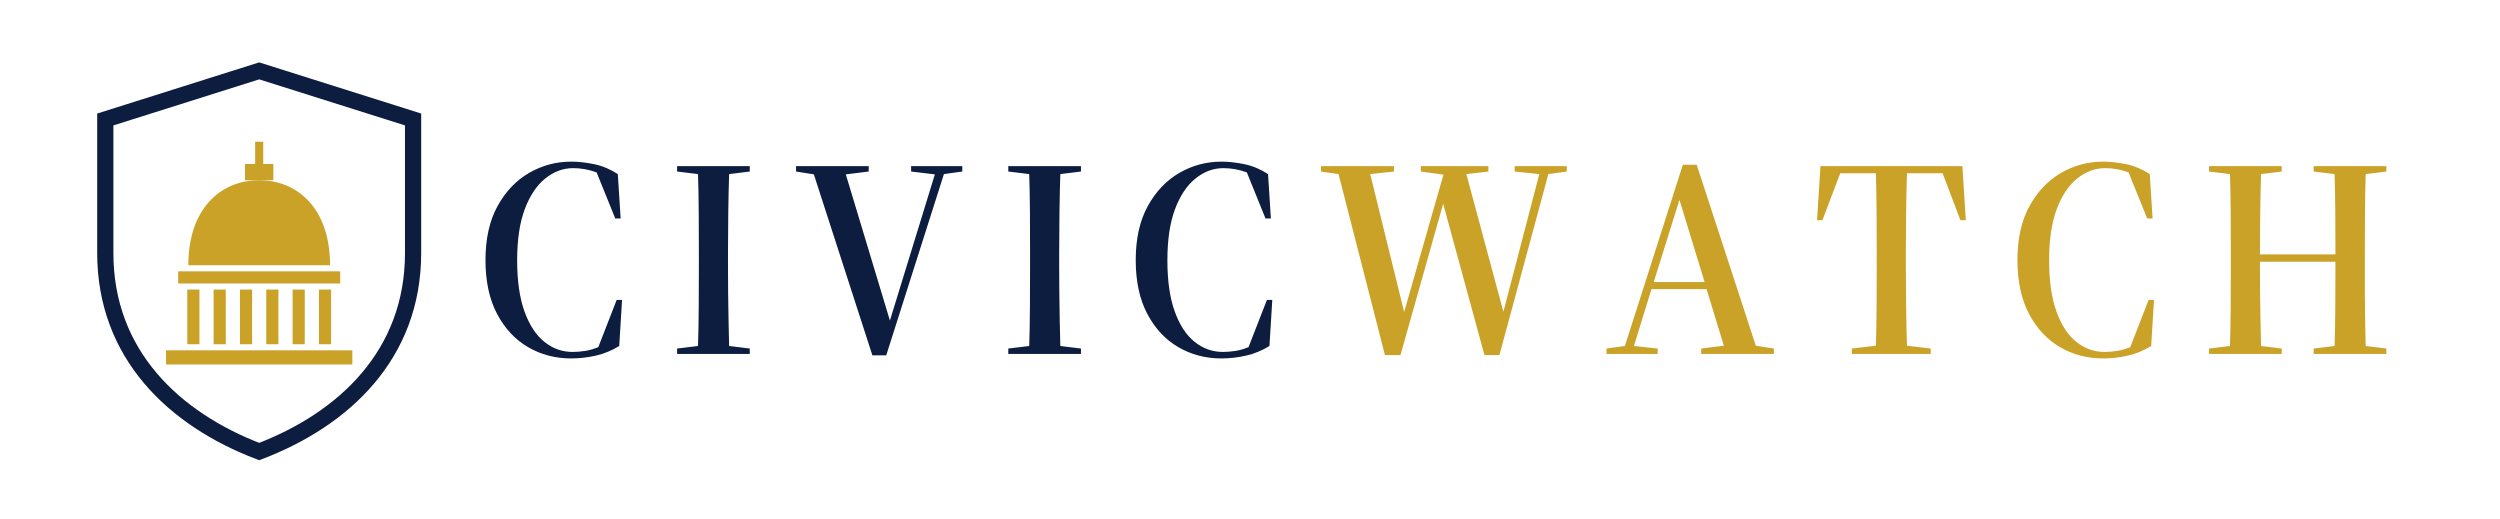
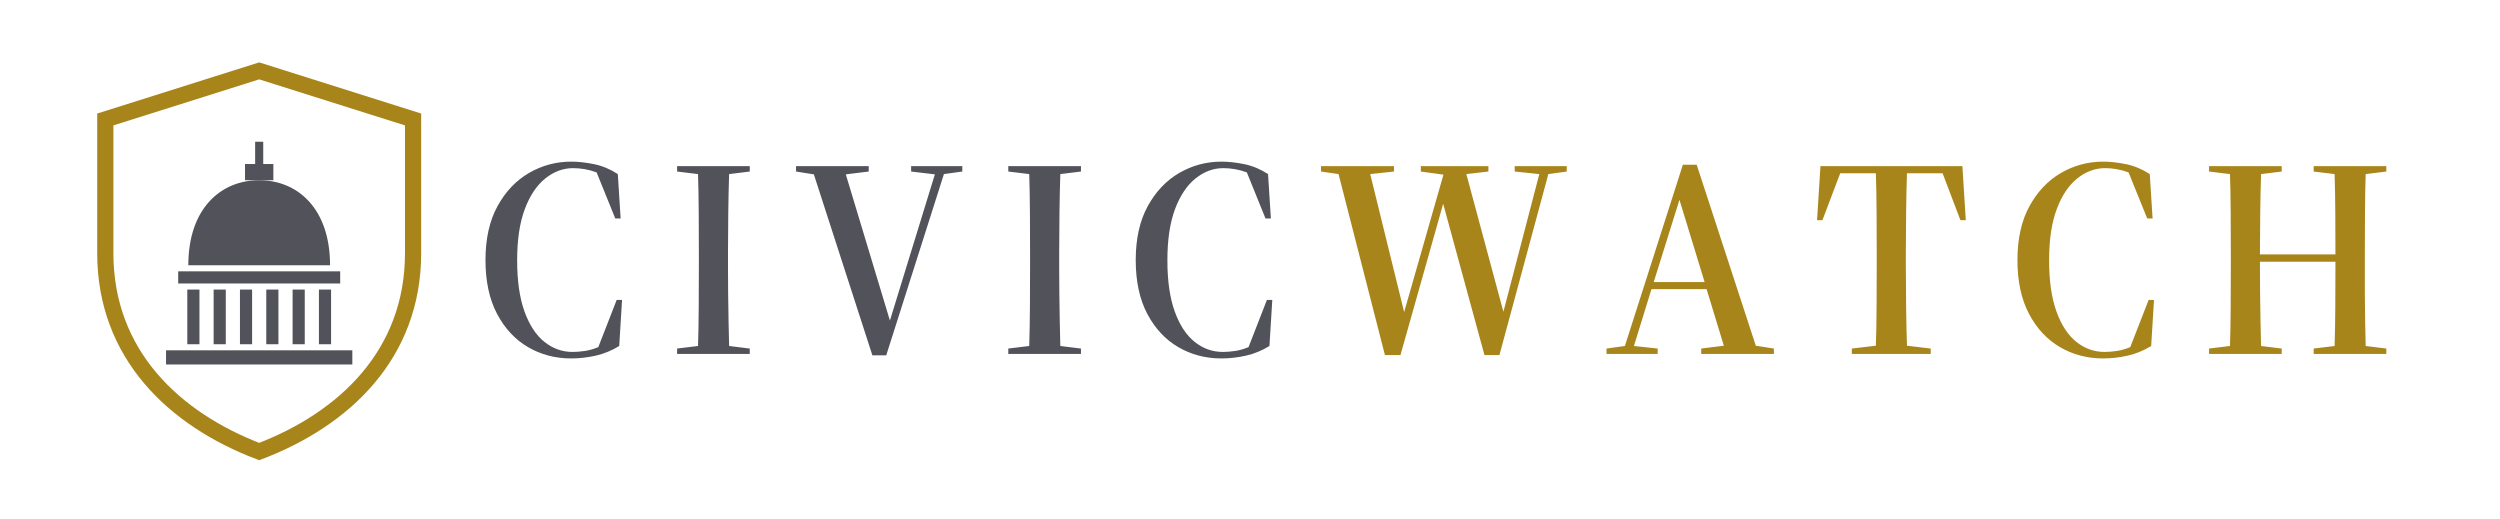
<svg xmlns="http://www.w3.org/2000/svg" width="1061" height="220" viewBox="0 0 1061 220">
  <g transform="scale(0.4296875)">
-     <path d="M256 70 L408 118 L408 250 C408 350 340 414 256 446 C172 414 104 350 104 250 L104 118 Z" fill="none" stroke="#0C1D3F" stroke-width="16" stroke-linejoin="miter" />
-     <rect x="252" y="140" width="8" height="26" fill="#C9A227" />
-     <rect x="242" y="162" width="28" height="16" fill="#C9A227" />
-     <path d="M186 262 C186 206 218 178 256 178 C294 178 326 206 326 262 Z" fill="#C9A227" />
-     <rect x="176" y="268" width="160" height="12" fill="#C9A227" />
-     <rect x="185" y="286" width="12" height="54" fill="#C9A227" />
-     <rect x="211" y="286" width="12" height="54" fill="#C9A227" />
-     <rect x="237" y="286" width="12" height="54" fill="#C9A227" />
-     <rect x="263" y="286" width="12" height="54" fill="#C9A227" />
-     <rect x="289" y="286" width="12" height="54" fill="#C9A227" />
-     <rect x="315" y="286" width="12" height="54" fill="#C9A227" />
-     <rect x="164" y="346" width="184" height="14" fill="#C9A227" />
+     <path d="M256 70 L408 118 L408 250 C408 350 340 414 256 446 C172 414 104 350 104 250 L104 118 Z" fill="none" stroke="#A8851A" stroke-width="16" stroke-linejoin="miter" />
+     <rect x="252" y="140" width="8" height="26" fill="#52525B" />
+     <rect x="242" y="162" width="28" height="16" fill="#52525B" />
+     <path d="M186 262 C186 206 218 178 256 178 C294 178 326 206 326 262 Z" fill="#52525B" />
+     <rect x="176" y="268" width="160" height="12" fill="#52525B" />
+     <rect x="185" y="286" width="12" height="54" fill="#52525B" />
+     <rect x="211" y="286" width="12" height="54" fill="#52525B" />
+     <rect x="237" y="286" width="12" height="54" fill="#52525B" />
+     <rect x="263" y="286" width="12" height="54" fill="#52525B" />
+     <rect x="289" y="286" width="12" height="54" fill="#52525B" />
+     <rect x="315" y="286" width="12" height="54" fill="#52525B" />
+     <rect x="164" y="346" width="184" height="14" fill="#52525B" />
  </g>
-   <path transform="translate(201 150.2)" d="M41.4 1.92Q31.32 1.92 23.1 -2.88Q14.88 -7.68 9.96 -16.98Q5.04 -26.28 5.04 -39.84Q5.04 -53.4 10.14 -62.7Q15.24 -72.0 23.52 -76.8Q31.8 -81.6 41.4 -81.6Q45.96 -81.6 51.18 -80.52Q56.4 -79.44 61.2 -76.32L62.4 -57.48H60.12L52.2 -77.04Q49.56 -78.0 47.1 -78.42Q44.64 -78.84 42.24 -78.84Q35.88 -78.84 30.42 -74.46Q24.96 -70.08 21.72 -61.44Q18.48 -52.8 18.48 -39.72Q18.48 -26.64 21.6 -18.0Q24.72 -9.36 30.06 -5.1Q35.4 -0.84 42.0 -0.84Q44.52 -0.84 47.28 -1.26Q50.04 -1.68 52.92 -2.88L60.72 -22.92H63.0L61.8 -3.36Q57.12 -0.48 51.9 0.72Q46.68 1.92 41.4 1.92Z M86.36 -77.4V-79.68H117.2V-77.4L108.44 -76.32Q108.2 -69.24 108.08 -60.12Q107.96 -51.0 107.96 -42.84V-37.56Q107.96 -32.04 108.02 -25.92Q108.08 -19.8 108.2 -13.98Q108.32 -8.16 108.44 -3.36L117.2 -2.28V0.0H86.36V-2.28L95.24 -3.36Q95.48 -10.56 95.54 -19.86Q95.6 -29.16 95.6 -37.56V-42.84Q95.6 -51.0 95.54 -60.12Q95.48 -69.24 95.24 -76.32Z M136.84 -77.4V-79.68H167.68V-77.4L157.96 -76.2L176.68 -14.16L195.76 -76.2L185.68 -77.4V-79.68H207.4V-77.4L199.6 -76.32L175.12 0.6H169.24L144.4 -76.2Z M226.92 -77.4V-79.68H257.76V-77.4L249.0 -76.32Q248.76 -69.24 248.64 -60.12Q248.52 -51.0 248.52 -42.84V-37.56Q248.52 -32.04 248.58 -25.92Q248.64 -19.8 248.76 -13.98Q248.88 -8.16 249.0 -3.36L257.76 -2.28V0.0H226.92V-2.28L235.8 -3.36Q236.04 -10.56 236.1 -19.86Q236.16 -29.16 236.16 -37.56V-42.84Q236.16 -51.0 236.1 -60.12Q236.04 -69.24 235.8 -76.32Z M317.36 1.92Q307.28 1.92 299.06 -2.88Q290.84 -7.68 285.92 -16.98Q281.0 -26.28 281.0 -39.84Q281.0 -53.4 286.1 -62.7Q291.2 -72.0 299.48 -76.8Q307.76 -81.6 317.36 -81.6Q321.92 -81.6 327.14 -80.52Q332.36 -79.44 337.16 -76.32L338.36 -57.48H336.08L328.16 -77.04Q325.52 -78.0 323.06 -78.42Q320.6 -78.84 318.2 -78.84Q311.84 -78.84 306.38 -74.46Q300.92 -70.08 297.68 -61.44Q294.44 -52.8 294.44 -39.72Q294.44 -26.64 297.56 -18.0Q300.68 -9.36 306.02 -5.1Q311.36 -0.84 317.96 -0.84Q320.48 -0.84 323.24 -1.26Q326.0 -1.68 328.88 -2.88L336.68 -22.92H338.96L337.76 -3.36Q333.08 -0.48 327.86 0.72Q322.64 1.92 317.36 1.92Z" fill="#0C1D3F" />
-   <path transform="translate(559.2 150.2)" d="M83.64 -77.4V-79.68H105.72V-77.4L97.92 -76.32L77.16 0.48H70.8L53.28 -63.72L35.16 0.48H28.56L8.88 -76.32L1.44 -77.4V-79.68H32.4V-77.4L22.32 -76.32L36.72 -17.76L53.4 -76.08L43.8 -77.4V-79.68H72.48V-77.4L63.12 -76.32L78.84 -17.88L94.08 -76.32Z M122.6 0.0V-2.28L130.4 -3.36L155.0 -80.28H160.88L185.96 -3.48L193.64 -2.28V0.0H162.8V-2.28L172.4 -3.48L165.08 -27.48H141.68L134.24 -3.36L144.32 -2.28V0.0ZM142.64 -30.48H164.24L153.56 -65.4Z M211.96 -56.76 213.4 -79.68H273.64L275.08 -56.76H272.8L265.24 -76.68H250.12Q249.88 -69.6 249.76 -60.36Q249.64 -51.12 249.64 -42.84V-37.56Q249.64 -29.16 249.76 -19.86Q249.88 -10.56 250.12 -3.48L260.2 -2.28V0.0H226.72V-2.28L236.92 -3.48Q237.16 -10.56 237.22 -19.86Q237.28 -29.16 237.28 -37.56V-42.84Q237.28 -51.12 237.22 -60.36Q237.16 -69.6 236.92 -76.68H221.8L214.24 -56.76Z M333.36 1.92Q323.28 1.92 315.06 -2.88Q306.84 -7.68 301.92 -16.98Q297.0 -26.28 297.0 -39.84Q297.0 -53.4 302.1 -62.7Q307.2 -72.0 315.48 -76.8Q323.76 -81.6 333.36 -81.6Q337.92 -81.6 343.14 -80.52Q348.36 -79.44 353.16 -76.32L354.36 -57.48H352.08L344.16 -77.04Q341.52 -78.0 339.06 -78.42Q336.6 -78.84 334.2 -78.84Q327.84 -78.84 322.38 -74.46Q316.92 -70.08 313.68 -61.44Q310.44 -52.8 310.44 -39.72Q310.44 -26.64 313.56 -18.0Q316.68 -9.36 322.02 -5.1Q327.36 -0.84 333.96 -0.84Q336.48 -0.84 339.24 -1.26Q342.0 -1.68 344.88 -2.88L352.68 -22.92H354.96L353.76 -3.36Q349.08 -0.48 343.86 0.72Q338.64 1.92 333.36 1.92Z M378.32 -77.4V-79.68H409.16V-77.4L400.4 -76.32Q400.16 -69.24 400.04 -60.12Q399.92 -51.0 399.92 -42.84V-42.24H431.96V-42.84Q431.96 -51.0 431.9 -60.12Q431.84 -69.24 431.6 -76.32L422.72 -77.4V-79.68H453.56V-77.4L444.8 -76.32Q444.56 -69.24 444.5 -60.12Q444.44 -51.0 444.44 -42.84V-37.56Q444.44 -32.04 444.44 -25.92Q444.44 -19.8 444.56 -13.98Q444.68 -8.16 444.8 -3.36L453.56 -2.28V0.0H422.72V-2.28L431.6 -3.36Q431.84 -10.56 431.9 -19.86Q431.96 -29.16 431.96 -37.56V-39.12H399.92V-37.56Q399.92 -32.04 399.98 -25.92Q400.04 -19.8 400.16 -13.98Q400.28 -8.16 400.4 -3.36L409.16 -2.28V0.0H378.32V-2.28L387.2 -3.36Q387.44 -10.56 387.5 -19.86Q387.56 -29.16 387.56 -37.56V-42.84Q387.56 -51.0 387.5 -60.12Q387.44 -69.24 387.2 -76.32Z" fill="#C9A227" />
+   <path transform="translate(201 150.2)" d="M41.4 1.92Q31.32 1.92 23.1 -2.88Q14.88 -7.68 9.96 -16.98Q5.04 -26.28 5.04 -39.84Q5.04 -53.4 10.14 -62.7Q15.24 -72.0 23.52 -76.8Q31.8 -81.6 41.4 -81.6Q45.96 -81.6 51.18 -80.52Q56.4 -79.44 61.2 -76.32L62.4 -57.48H60.12L52.2 -77.04Q49.56 -78.0 47.1 -78.42Q44.64 -78.84 42.24 -78.84Q35.88 -78.84 30.42 -74.46Q24.96 -70.08 21.72 -61.44Q18.48 -52.8 18.48 -39.72Q18.48 -26.64 21.6 -18.0Q24.72 -9.36 30.06 -5.1Q35.4 -0.84 42.0 -0.84Q44.52 -0.84 47.28 -1.26Q50.04 -1.68 52.92 -2.88L60.72 -22.92H63.0L61.8 -3.36Q57.12 -0.48 51.9 0.72Q46.68 1.92 41.4 1.92Z M86.36 -77.4V-79.68H117.2V-77.4L108.44 -76.32Q108.2 -69.24 108.08 -60.12Q107.96 -51.0 107.96 -42.84V-37.56Q107.96 -32.04 108.02 -25.92Q108.08 -19.8 108.2 -13.98Q108.32 -8.16 108.44 -3.36L117.2 -2.28V0.0H86.36V-2.28L95.24 -3.36Q95.48 -10.56 95.54 -19.86Q95.6 -29.16 95.6 -37.56V-42.84Q95.6 -51.0 95.54 -60.12Q95.48 -69.24 95.24 -76.32Z M136.84 -77.4V-79.68H167.68V-77.4L157.96 -76.2L176.68 -14.16L195.76 -76.2L185.68 -77.4V-79.68H207.4V-77.4L199.6 -76.32L175.12 0.6H169.24L144.4 -76.2Z M226.92 -77.4V-79.68H257.76V-77.4L249.0 -76.32Q248.76 -69.24 248.64 -60.12Q248.52 -51.0 248.52 -42.84V-37.56Q248.52 -32.04 248.58 -25.92Q248.64 -19.8 248.76 -13.98Q248.88 -8.16 249.0 -3.36L257.76 -2.28V0.0H226.92V-2.28L235.8 -3.36Q236.04 -10.56 236.1 -19.86Q236.16 -29.16 236.16 -37.56V-42.84Q236.16 -51.0 236.1 -60.12Q236.04 -69.24 235.8 -76.32Z M317.36 1.92Q307.28 1.92 299.06 -2.88Q290.84 -7.68 285.92 -16.98Q281.0 -26.28 281.0 -39.84Q281.0 -53.4 286.1 -62.7Q291.2 -72.0 299.48 -76.8Q307.76 -81.6 317.36 -81.6Q321.92 -81.6 327.14 -80.52Q332.36 -79.44 337.16 -76.32L338.36 -57.48H336.08L328.16 -77.04Q325.52 -78.0 323.06 -78.42Q320.6 -78.84 318.2 -78.84Q311.84 -78.84 306.38 -74.46Q300.92 -70.08 297.68 -61.44Q294.44 -52.8 294.44 -39.72Q294.44 -26.64 297.56 -18.0Q300.68 -9.36 306.02 -5.1Q311.36 -0.84 317.96 -0.84Q320.48 -0.84 323.24 -1.26Q326.0 -1.68 328.88 -2.88L336.68 -22.92H338.96L337.76 -3.36Q333.08 -0.48 327.86 0.72Q322.64 1.92 317.36 1.92Z" fill="#52525B" />
+   <path transform="translate(559.2 150.2)" d="M83.64 -77.4V-79.68H105.72V-77.4L97.92 -76.32L77.16 0.48H70.8L53.28 -63.72L35.16 0.48H28.56L8.88 -76.32L1.44 -77.4V-79.68H32.4V-77.4L22.32 -76.32L36.72 -17.76L53.4 -76.08L43.8 -77.4V-79.68H72.48V-77.4L63.12 -76.32L78.84 -17.88L94.08 -76.32Z M122.6 0.0V-2.28L130.4 -3.36L155.0 -80.28H160.88L185.96 -3.48L193.64 -2.28V0.0H162.8V-2.28L172.4 -3.48L165.08 -27.48H141.68L134.24 -3.36L144.32 -2.28V0.0ZM142.64 -30.48H164.24L153.56 -65.4Z M211.96 -56.76 213.4 -79.68H273.64L275.08 -56.76H272.8L265.24 -76.68H250.12Q249.88 -69.6 249.76 -60.36Q249.64 -51.12 249.64 -42.84V-37.56Q249.64 -29.16 249.76 -19.86Q249.88 -10.56 250.12 -3.48L260.2 -2.28V0.0H226.72V-2.28L236.92 -3.48Q237.16 -10.56 237.22 -19.86Q237.28 -29.16 237.28 -37.56V-42.84Q237.28 -51.12 237.22 -60.36Q237.16 -69.6 236.92 -76.68H221.8L214.24 -56.76Z M333.36 1.92Q323.28 1.92 315.06 -2.88Q306.84 -7.68 301.92 -16.98Q297.0 -26.28 297.0 -39.84Q297.0 -53.4 302.1 -62.7Q307.2 -72.0 315.48 -76.8Q323.76 -81.6 333.36 -81.6Q337.92 -81.6 343.14 -80.52Q348.36 -79.44 353.16 -76.32L354.36 -57.48H352.08L344.16 -77.04Q341.52 -78.0 339.06 -78.42Q336.6 -78.84 334.2 -78.84Q327.84 -78.84 322.38 -74.46Q316.92 -70.08 313.68 -61.44Q310.44 -52.8 310.44 -39.72Q310.44 -26.64 313.56 -18.0Q316.68 -9.36 322.02 -5.1Q327.36 -0.84 333.96 -0.84Q336.48 -0.84 339.24 -1.26Q342.0 -1.68 344.88 -2.88L352.68 -22.92H354.96L353.76 -3.36Q349.08 -0.48 343.86 0.72Q338.64 1.92 333.36 1.92Z M378.32 -77.4V-79.68H409.16V-77.4L400.4 -76.32Q400.16 -69.24 400.04 -60.12Q399.92 -51.0 399.92 -42.84V-42.24H431.96V-42.84Q431.96 -51.0 431.9 -60.12Q431.84 -69.24 431.6 -76.32L422.72 -77.4V-79.68H453.56V-77.4L444.8 -76.32Q444.56 -69.24 444.5 -60.12Q444.44 -51.0 444.44 -42.84V-37.56Q444.44 -32.04 444.44 -25.92Q444.44 -19.8 444.56 -13.98Q444.68 -8.16 444.8 -3.36L453.56 -2.28V0.0H422.72V-2.28L431.6 -3.36Q431.84 -10.56 431.9 -19.86Q431.96 -29.16 431.96 -37.56V-39.12H399.92V-37.56Q399.92 -32.04 399.98 -25.92Q400.04 -19.8 400.16 -13.98Q400.28 -8.16 400.4 -3.36L409.16 -2.28V0.0H378.32V-2.28L387.2 -3.36Q387.44 -10.56 387.5 -19.86Q387.56 -29.16 387.56 -37.56V-42.84Q387.56 -51.0 387.5 -60.12Q387.44 -69.24 387.2 -76.32Z" fill="#A8851A" />
</svg>
